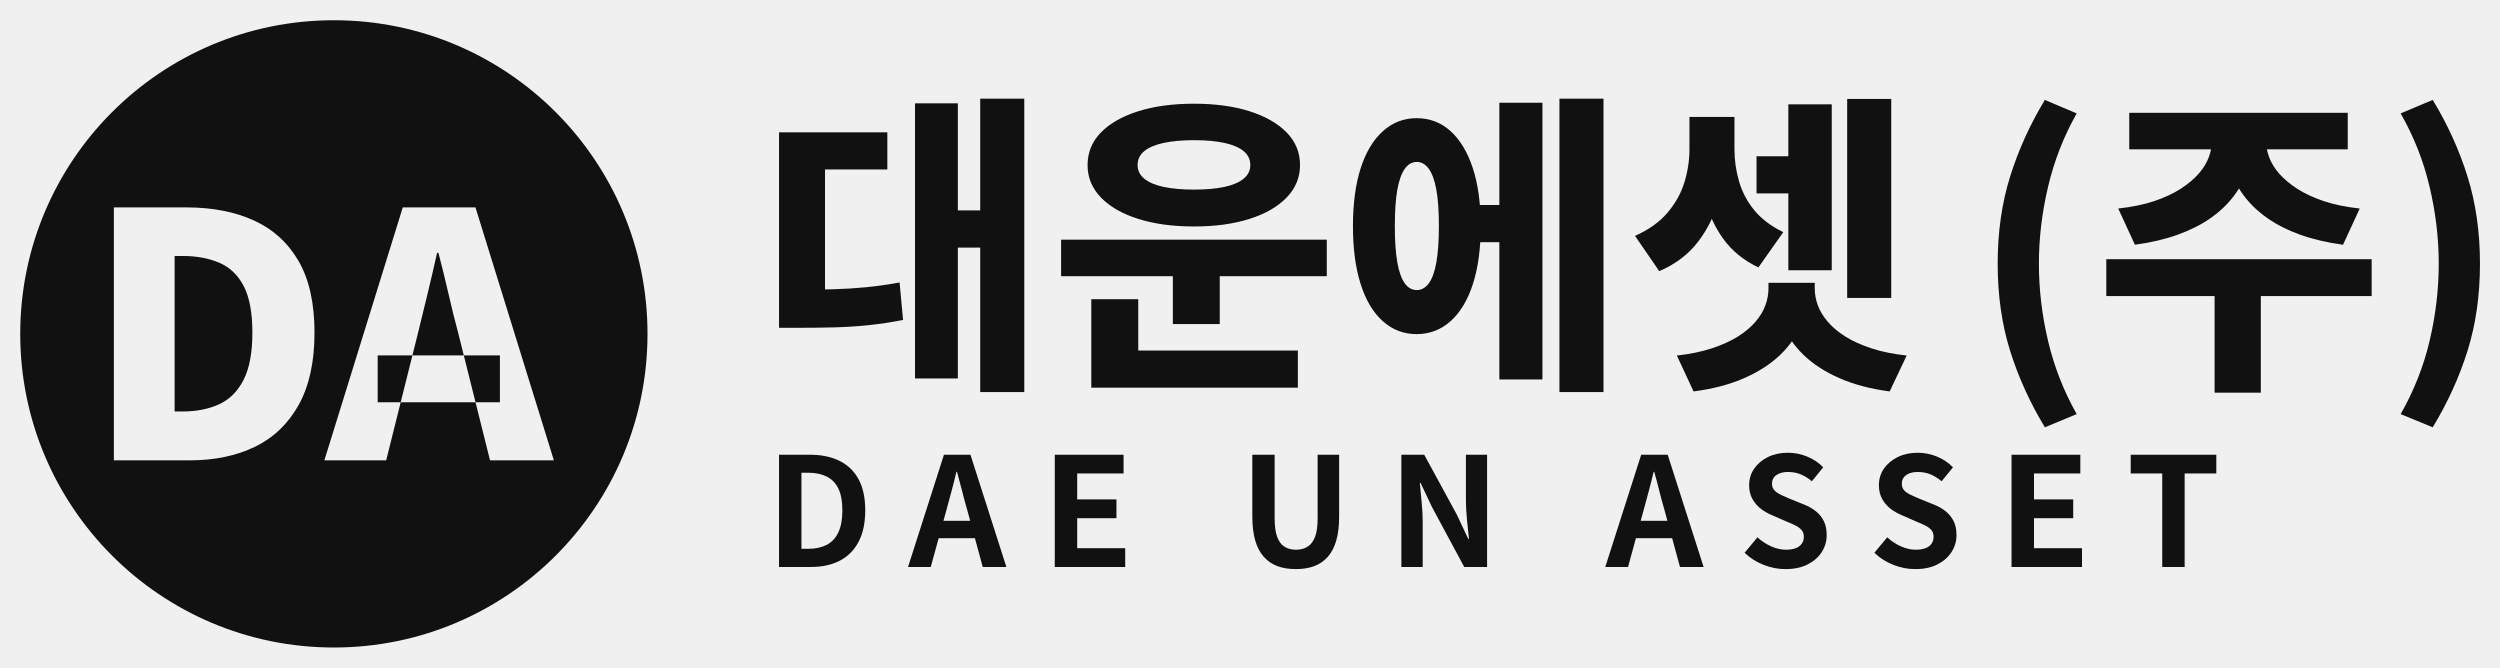
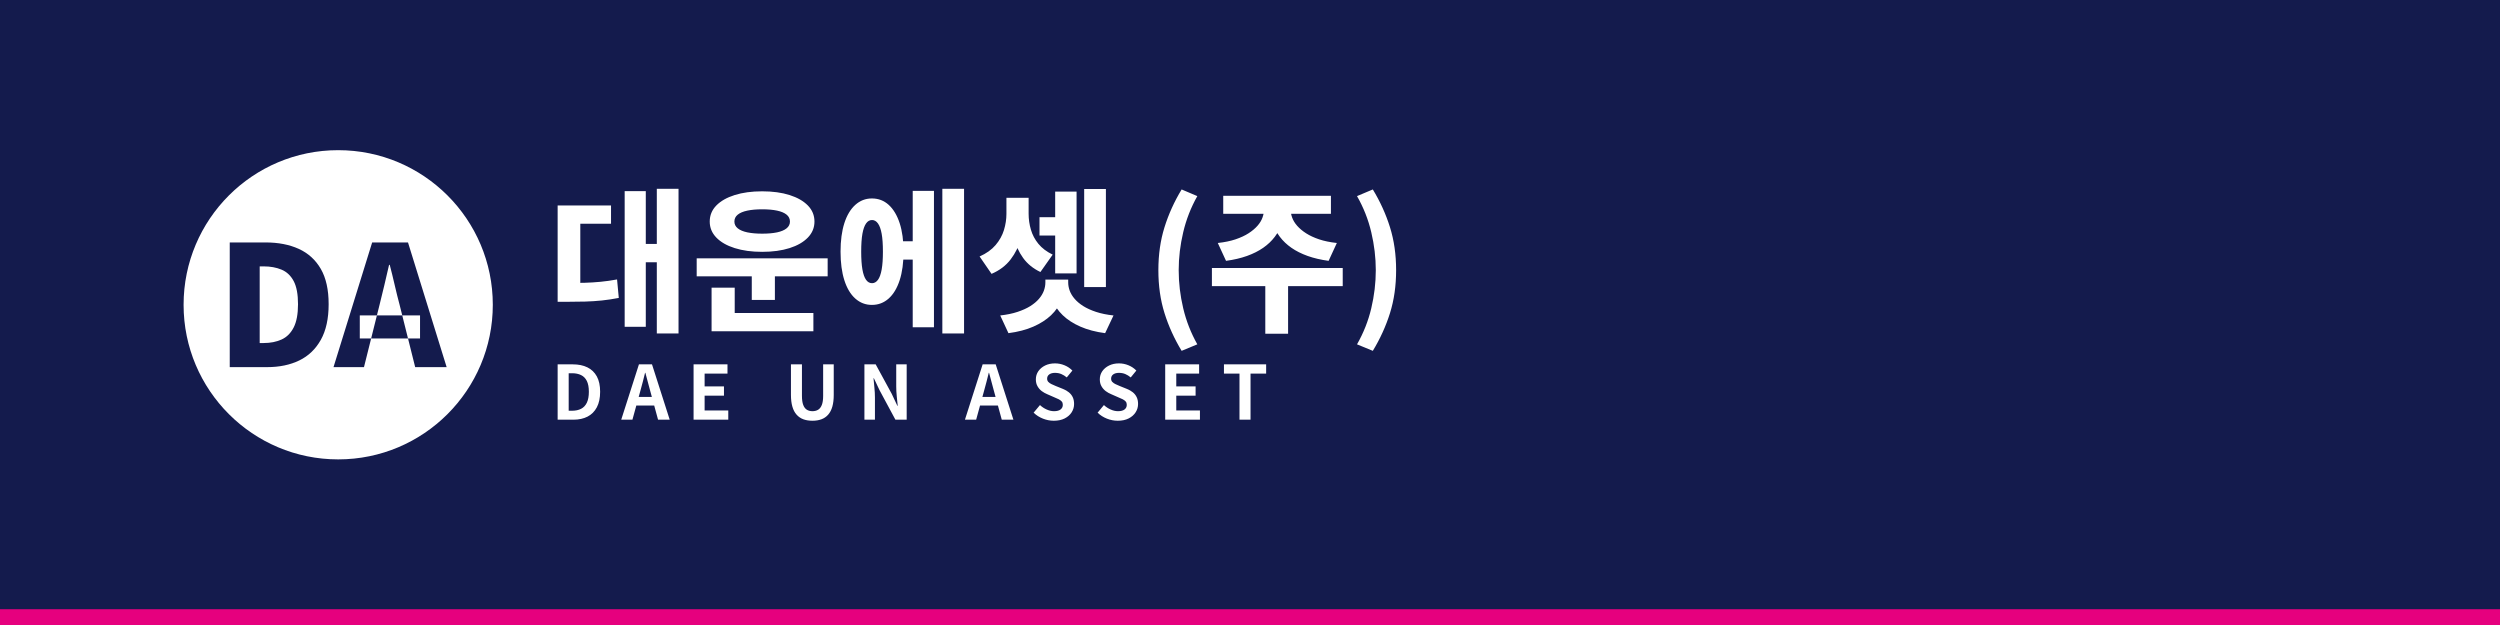
- <svg xmlns="http://www.w3.org/2000/svg" viewBox="0 0 494.2 132" width="494.2" height="132" role="img" aria-label="대운에셋 주식회사 DAE UN ASSET">
-   <path fill-rule="evenodd" d="M4 66A62 62 0 1 0 128 66A62 62 0 1 0 4 66ZM22.51 91V41H36.87Q44.52 41 50.19 43.58Q55.87 46.17 59.02 51.6Q62.17 57.04 62.17 65.77Q62.17 74.42 59.05 80.03Q55.93 85.63 50.4 88.32Q44.86 91 37.54 91ZM34.52 81.34H36.13Q40.16 81.34 43.28 79.93Q46.4 78.52 48.15 75.09Q49.89 71.67 49.89 65.77Q49.89 59.79 48.15 56.5Q46.4 53.21 43.28 51.91Q40.16 50.6 36.13 50.6H34.52ZM64.12 91 79.62 41H93.99L109.49 91H96.87L90.63 66.03Q89.62 62.28 88.65 58.05Q87.68 53.82 86.67 49.99H86.4Q85.53 53.89 84.52 58.08Q83.52 62.28 82.58 66.03L76.34 91ZM74.66 79.52V70.26H98.82V79.52Z" fill="#111111" />
-   <path d="M193.77 19.5H202.48V77.5H193.77ZM186.61 41.59H195.82V48.94H186.61ZM180.88 20.43H189.35V74.82H180.88ZM154 57.27H158.17Q161.53 57.27 164.77 57.18Q168 57.09 171.21 56.78Q174.41 56.47 177.83 55.84L178.52 63.25Q175.03 63.93 171.7 64.28Q168.38 64.62 165.05 64.71Q161.72 64.8 158.17 64.8H154ZM154 26.16H175.41V33.5H163.09V60.88H154ZM209.76 47.38H262.28V54.6H209.76ZM231.85 52.11H241.12V64.06H231.85ZM215.73 69.29H256.56V76.63H215.73ZM215.73 59.14H225.01V71.09H215.73ZM236.02 20.5Q242.31 20.5 247.01 21.99Q251.7 23.48 254.35 26.19Q256.99 28.9 256.99 32.63Q256.99 36.3 254.35 39.04Q251.7 41.78 247.01 43.27Q242.31 44.77 236.02 44.77Q229.74 44.77 225.01 43.27Q220.28 41.78 217.63 39.04Q214.99 36.3 214.99 32.63Q214.99 28.9 217.63 26.19Q220.28 23.48 225.01 21.99Q229.74 20.5 236.02 20.5ZM236.02 27.71Q232.6 27.71 230.08 28.24Q227.56 28.77 226.22 29.86Q224.88 30.95 224.88 32.63Q224.88 34.25 226.22 35.34Q227.56 36.43 230.08 36.96Q232.6 37.48 236.02 37.48Q239.51 37.48 242 36.96Q244.48 36.43 245.82 35.34Q247.16 34.25 247.16 32.63Q247.16 30.95 245.82 29.86Q244.48 28.77 242 28.24Q239.51 27.71 236.02 27.71ZM290.1 40.53H299.25V47.88H290.1ZM308.27 19.5H316.98V77.5H308.27ZM296.39 20.31H304.91V75.01H296.39ZM280.02 23.36Q283.94 23.36 286.77 25.94Q289.6 28.52 291.16 33.28Q292.71 38.05 292.71 44.7Q292.71 51.36 291.16 56.15Q289.6 60.95 286.74 63.5Q283.88 66.05 280.02 66.05Q276.22 66.05 273.36 63.5Q270.5 60.95 268.97 56.15Q267.45 51.36 267.45 44.7Q267.45 38.05 268.97 33.28Q270.5 28.52 273.36 25.94Q276.22 23.36 280.02 23.36ZM280.08 32.01Q278.65 32.01 277.69 33.38Q276.72 34.75 276.22 37.52Q275.73 40.29 275.73 44.7Q275.73 49.06 276.22 51.86Q276.72 54.66 277.69 56Q278.65 57.34 280.08 57.34Q281.45 57.34 282.45 56Q283.44 54.66 283.94 51.86Q284.44 49.06 284.44 44.7Q284.44 40.29 283.94 37.52Q283.44 34.75 282.45 33.38Q281.45 32.01 280.08 32.01ZM347.23 30.89H355.94V38.23H347.23ZM365.15 19.56H373.86V58.89H365.15ZM353.52 20.62H362.1V53.42H353.52ZM349.59 55.91H357.44V57.03Q357.44 60.76 356.07 64.12Q354.7 67.48 351.87 70.19Q349.03 72.89 344.77 74.76Q340.51 76.63 334.78 77.38L331.48 70.28Q335.41 69.85 338.42 68.85Q341.44 67.85 343.56 66.52Q345.67 65.18 347.01 63.62Q348.35 62.07 348.97 60.39Q349.59 58.71 349.59 57.03ZM350.96 55.91H358.74V57.03Q358.74 58.71 359.36 60.39Q359.99 62.07 361.33 63.62Q362.66 65.18 364.78 66.52Q366.89 67.85 369.91 68.85Q372.93 69.85 376.91 70.28L373.55 77.38Q367.89 76.63 363.63 74.76Q359.36 72.89 356.56 70.19Q353.76 67.48 352.36 64.12Q350.96 60.76 350.96 57.03ZM333.97 23.11H341.13V29.52Q341.13 34.56 339.82 39.32Q338.52 44.08 335.65 47.82Q332.79 51.55 328 53.6L323.21 46.63Q327.25 44.83 329.62 42.06Q331.98 39.29 332.98 36.02Q333.97 32.76 333.97 29.52ZM335.84 23.11H342.87V29.52Q342.87 32.76 343.78 35.87Q344.68 38.98 346.79 41.56Q348.91 44.14 352.52 45.89L347.6 52.86Q343.25 50.8 340.66 47.22Q338.08 43.65 336.96 39.07Q335.84 34.5 335.84 29.52ZM404.23 84.47Q399.82 77.19 397.36 69.35Q394.9 61.51 394.9 52.11Q394.9 42.77 397.36 34.9Q399.82 27.03 404.23 19.75L410.52 22.42Q406.66 29.27 404.86 36.92Q403.05 44.58 403.05 52.11Q403.05 59.76 404.86 67.39Q406.66 75.01 410.52 81.86ZM437.28 26.16H445.24V27.65Q445.24 30.7 444.34 33.5Q443.44 36.3 441.57 38.76Q439.71 41.22 436.94 43.15Q434.17 45.08 430.43 46.42Q426.7 47.75 422.03 48.38L418.73 41.22Q422.78 40.78 425.83 39.76Q428.88 38.73 431.06 37.33Q433.23 35.93 434.63 34.34Q436.03 32.76 436.66 31.01Q437.28 29.27 437.28 27.65ZM439.95 26.16H447.92V27.65Q447.92 29.27 448.54 31.01Q449.17 32.76 450.57 34.34Q451.97 35.93 454.14 37.33Q456.32 38.73 459.37 39.76Q462.42 40.78 466.47 41.22L463.17 48.38Q458.5 47.75 454.77 46.42Q451.03 45.08 448.26 43.15Q445.49 41.22 443.63 38.76Q441.76 36.3 440.86 33.5Q439.95 30.7 439.95 27.65ZM437.78 56.53H446.92V77.62H437.78ZM416.37 51.24H468.83V58.52H416.37ZM420.91 22.3H464.1V29.52H420.91ZM480.9 84.47 474.56 81.86Q478.48 75.01 480.28 67.39Q482.09 59.76 482.09 52.11Q482.09 44.58 480.28 36.92Q478.48 29.27 474.56 22.42L480.9 19.75Q485.32 27.03 487.78 34.9Q490.24 42.77 490.24 52.11Q490.24 61.51 487.78 69.35Q485.32 77.19 480.9 84.47Z" fill="#111111" />
-   <path d="M154 112.08V89.89H160.08Q163.49 89.89 165.93 91.09Q168.38 92.29 169.71 94.71Q171.04 97.14 171.04 100.88Q171.04 104.62 169.72 107.11Q168.4 109.6 166.01 110.84Q163.61 112.08 160.32 112.08ZM158.43 108.49H159.78Q161.88 108.49 163.39 107.72Q164.9 106.96 165.71 105.27Q166.52 103.58 166.52 100.88Q166.52 98.18 165.71 96.55Q164.9 94.92 163.39 94.19Q161.88 93.45 159.78 93.45H158.43ZM179.5 112.08 186.6 89.89H191.84L198.94 112.08H194.27L191.12 100.52Q190.61 98.78 190.15 96.91Q189.68 95.04 189.18 93.27H189.06Q188.64 95.07 188.14 96.93Q187.65 98.78 187.17 100.52L183.99 112.08ZM183.9 106.39V102.95H194.45V106.39ZM208.51 112.08V89.89H222.11V93.6H212.94V98.72H220.7V102.44H212.94V108.37H222.43V112.08ZM256.19 112.5Q254.12 112.5 252.54 111.92Q250.95 111.33 249.83 110.07Q248.7 108.82 248.13 106.84Q247.56 104.86 247.56 102.11V89.89H251.97V102.5Q251.97 104.8 252.48 106.15Q252.99 107.5 253.93 108.08Q254.87 108.67 256.19 108.67Q257.51 108.67 258.47 108.08Q259.42 107.5 259.95 106.15Q260.47 104.8 260.47 102.5V89.89H264.72V102.11Q264.72 104.86 264.16 106.84Q263.59 108.82 262.48 110.07Q261.37 111.33 259.78 111.92Q258.2 112.5 256.19 112.5ZM277.02 112.08V89.89H281.54L287.98 101.72L290.23 106.51H290.38Q290.2 104.77 289.99 102.71Q289.78 100.64 289.78 98.75V89.89H293.97V112.08H289.45L283.07 100.22L280.82 95.46H280.67Q280.82 97.26 281.03 99.26Q281.24 101.27 281.24 103.19V112.08ZM317.33 112.08 324.43 89.89H329.67L336.77 112.08H332.1L328.95 100.52Q328.44 98.78 327.98 96.91Q327.52 95.04 327.01 93.27H326.89Q326.47 95.07 325.97 96.93Q325.48 98.78 325 100.52L321.83 112.08ZM321.74 106.39V102.95H332.28V106.39ZM352.96 112.5Q350.74 112.5 348.62 111.66Q346.49 110.82 344.87 109.27L347.42 106.21Q348.59 107.32 350.1 107.99Q351.61 108.67 353.05 108.67Q354.79 108.67 355.68 107.98Q356.58 107.29 356.58 106.12Q356.58 105.28 356.15 104.79Q355.71 104.29 354.97 103.9Q354.22 103.52 353.23 103.13L350.29 101.84Q349.19 101.39 348.15 100.63Q347.12 99.86 346.45 98.69Q345.77 97.53 345.77 95.91Q345.77 94.08 346.76 92.64Q347.75 91.21 349.48 90.35Q351.22 89.5 353.44 89.5Q355.41 89.5 357.24 90.25Q359.07 91 360.42 92.38L358.17 95.13Q357.12 94.26 355.98 93.78Q354.85 93.3 353.44 93.3Q352 93.3 351.15 93.92Q350.29 94.53 350.29 95.64Q350.29 96.42 350.77 96.93Q351.25 97.44 352.03 97.81Q352.81 98.18 353.74 98.57L356.64 99.74Q357.99 100.28 358.99 101.09Q360 101.9 360.55 103.04Q361.1 104.17 361.1 105.79Q361.1 107.59 360.13 109.12Q359.16 110.64 357.35 111.57Q355.53 112.5 352.96 112.5ZM378.61 112.5Q376.39 112.5 374.27 111.66Q372.14 110.82 370.53 109.27L373.07 106.21Q374.24 107.32 375.75 107.99Q377.26 108.67 378.7 108.67Q380.44 108.67 381.34 107.98Q382.23 107.29 382.23 106.12Q382.23 105.28 381.8 104.79Q381.37 104.29 380.62 103.9Q379.87 103.52 378.88 103.13L375.95 101.84Q374.84 101.39 373.8 100.63Q372.77 99.86 372.1 98.69Q371.42 97.53 371.42 95.91Q371.42 94.08 372.41 92.64Q373.4 91.21 375.14 90.35Q376.87 89.5 379.09 89.5Q381.07 89.5 382.89 90.25Q384.72 91 386.07 92.38L383.82 95.13Q382.77 94.26 381.64 93.78Q380.5 93.3 379.09 93.3Q377.65 93.3 376.8 93.92Q375.95 94.53 375.95 95.64Q375.95 96.42 376.42 96.93Q376.9 97.44 377.68 97.81Q378.46 98.18 379.39 98.57L382.29 99.74Q383.64 100.28 384.65 101.09Q385.65 101.9 386.2 103.04Q386.76 104.17 386.76 105.79Q386.76 107.59 385.78 109.12Q384.81 110.64 383 111.57Q381.19 112.5 378.61 112.5ZM397.64 112.08V89.89H411.24V93.6H402.08V98.72H409.83V102.44H402.08V108.37H411.57V112.08ZM427.43 112.08V93.6H421.2V89.89H438.12V93.6H431.86V112.08Z" fill="#111111" />
+ <svg xmlns="http://www.w3.org/2000/svg" viewBox="0 0 1584 396" width="1584" height="396" role="img" aria-label="대운에셋 주식회사 DAE UN ASSET">
+   <rect width="1584" height="396" fill="#141B4D" />
+   <g transform="translate(110 88.83) scale(1.58)">
+     <path fill-rule="evenodd" d="M4 66A62 62 0 1 0 128 66A62 62 0 1 0 4 66ZM22.51 91V41H36.87Q44.52 41 50.19 43.58Q55.87 46.17 59.02 51.6Q62.17 57.04 62.17 65.77Q62.17 74.42 59.05 80.03Q55.93 85.63 50.4 88.32Q44.86 91 37.54 91ZM34.52 81.34H36.13Q40.16 81.34 43.28 79.93Q46.4 78.52 48.15 75.09Q49.89 71.67 49.89 65.77Q49.89 59.79 48.15 56.5Q46.4 53.21 43.28 51.91Q40.16 50.6 36.13 50.6H34.52ZM64.12 91 79.62 41H93.99L109.49 91H96.87L90.63 66.03Q89.62 62.28 88.65 58.05Q87.68 53.82 86.67 49.99H86.4Q85.53 53.89 84.52 58.08Q83.52 62.28 82.58 66.03L76.34 91ZM74.66 79.52V70.26H98.82V79.52Z" fill="#FFFFFF" />
+     <path d="M193.77 19.5H202.48V77.5H193.77ZM186.61 41.59H195.82V48.94H186.61ZM180.88 20.43H189.35V74.82H180.88ZM154 57.27H158.17Q161.53 57.27 164.77 57.18Q168 57.09 171.21 56.78Q174.41 56.47 177.83 55.84L178.52 63.25Q175.03 63.93 171.7 64.28Q168.38 64.62 165.05 64.71Q161.72 64.8 158.17 64.8H154ZM154 26.16H175.41V33.5H163.09V60.88H154ZM209.76 47.38H262.28V54.6H209.76ZM231.85 52.11H241.12V64.06H231.85ZM215.73 69.29H256.56V76.63H215.73ZM215.73 59.14H225.01V71.09H215.73ZM236.02 20.5Q242.31 20.5 247.01 21.99Q251.7 23.48 254.35 26.19Q256.99 28.9 256.99 32.63Q256.99 36.3 254.35 39.04Q251.7 41.78 247.01 43.27Q242.31 44.77 236.02 44.77Q229.74 44.77 225.01 43.27Q220.28 41.78 217.63 39.04Q214.99 36.3 214.99 32.63Q214.99 28.9 217.63 26.19Q220.28 23.48 225.01 21.99Q229.74 20.5 236.02 20.5ZM236.02 27.71Q232.6 27.71 230.08 28.24Q227.56 28.77 226.22 29.86Q224.88 30.95 224.88 32.63Q224.88 34.25 226.22 35.34Q227.56 36.43 230.08 36.96Q232.6 37.48 236.02 37.48Q239.51 37.48 242 36.96Q244.48 36.43 245.82 35.34Q247.16 34.25 247.16 32.63Q247.16 30.95 245.82 29.86Q244.48 28.77 242 28.24Q239.51 27.71 236.02 27.71ZM290.1 40.53H299.25V47.88H290.1ZM308.27 19.5H316.98V77.5H308.27ZM296.39 20.31H304.91V75.01H296.39ZM280.02 23.36Q283.94 23.36 286.77 25.94Q289.6 28.52 291.16 33.28Q292.71 38.05 292.71 44.7Q292.71 51.36 291.16 56.15Q289.6 60.95 286.74 63.5Q283.88 66.05 280.02 66.05Q276.22 66.05 273.36 63.5Q270.5 60.95 268.97 56.15Q267.45 51.36 267.45 44.7Q267.45 38.05 268.97 33.28Q270.5 28.52 273.36 25.94Q276.22 23.36 280.02 23.36ZM280.08 32.01Q278.65 32.01 277.69 33.38Q276.72 34.75 276.22 37.52Q275.73 40.29 275.73 44.7Q275.73 49.06 276.22 51.86Q276.72 54.66 277.69 56Q278.65 57.34 280.08 57.34Q281.45 57.34 282.45 56Q283.44 54.66 283.94 51.86Q284.44 49.06 284.44 44.7Q284.44 40.29 283.94 37.52Q283.44 34.75 282.45 33.38Q281.45 32.01 280.08 32.01ZM347.23 30.89H355.94V38.23H347.23ZM365.15 19.56H373.86V58.89H365.15ZM353.52 20.62H362.1V53.42H353.52ZM349.59 55.91H357.44V57.03Q357.44 60.76 356.07 64.12Q354.7 67.48 351.87 70.19Q349.03 72.89 344.77 74.76Q340.51 76.63 334.78 77.38L331.48 70.28Q335.41 69.85 338.42 68.85Q341.44 67.85 343.56 66.52Q345.67 65.18 347.01 63.62Q348.35 62.07 348.97 60.39Q349.59 58.71 349.59 57.03ZM350.96 55.91H358.74V57.03Q358.74 58.71 359.36 60.39Q359.99 62.07 361.33 63.62Q362.66 65.18 364.78 66.52Q366.89 67.85 369.91 68.85Q372.93 69.85 376.91 70.28L373.55 77.38Q367.89 76.63 363.63 74.76Q359.36 72.89 356.56 70.19Q353.76 67.48 352.36 64.12Q350.96 60.76 350.96 57.03ZM333.97 23.11H341.13V29.52Q341.13 34.56 339.82 39.32Q338.52 44.08 335.65 47.82Q332.79 51.55 328 53.6L323.21 46.63Q327.25 44.83 329.62 42.06Q331.98 39.29 332.98 36.02Q333.97 32.76 333.97 29.52ZM335.84 23.11H342.87V29.52Q342.87 32.76 343.78 35.87Q344.68 38.98 346.79 41.56Q348.91 44.14 352.52 45.89L347.6 52.86Q343.25 50.8 340.66 47.22Q338.08 43.65 336.96 39.07Q335.84 34.5 335.84 29.52ZM404.23 84.47Q399.82 77.19 397.36 69.35Q394.9 61.51 394.9 52.11Q394.9 42.77 397.36 34.9Q399.82 27.03 404.23 19.75L410.52 22.42Q406.66 29.27 404.86 36.92Q403.05 44.58 403.05 52.11Q403.05 59.76 404.86 67.39Q406.66 75.01 410.52 81.86ZM437.28 26.16H445.24V27.65Q445.24 30.7 444.34 33.5Q443.44 36.3 441.57 38.76Q439.71 41.22 436.94 43.15Q434.17 45.08 430.43 46.42Q426.7 47.75 422.03 48.38L418.73 41.22Q422.78 40.78 425.83 39.76Q428.88 38.73 431.06 37.33Q433.23 35.93 434.63 34.34Q436.03 32.76 436.66 31.01Q437.28 29.27 437.28 27.65ZM439.95 26.16H447.92V27.65Q447.92 29.27 448.54 31.01Q449.17 32.76 450.57 34.34Q451.97 35.93 454.14 37.33Q456.32 38.73 459.37 39.76Q462.42 40.78 466.47 41.22L463.17 48.38Q458.5 47.75 454.77 46.42Q451.03 45.08 448.26 43.15Q445.49 41.22 443.63 38.76Q441.76 36.3 440.86 33.5Q439.95 30.7 439.95 27.65ZM437.78 56.53H446.92V77.62H437.78ZM416.37 51.24H468.83V58.52H416.37ZM420.91 22.3H464.1V29.52H420.91ZM480.9 84.47 474.56 81.86Q478.48 75.01 480.28 67.39Q482.09 59.76 482.09 52.11Q482.09 44.58 480.28 36.92Q478.48 29.27 474.56 22.42L480.9 19.75Q485.32 27.03 487.78 34.9Q490.24 42.77 490.24 52.11Q490.24 61.51 487.78 69.35Q485.32 77.19 480.9 84.47Z" fill="#FFFFFF" />
+     <path d="M154 112.08V89.89H160.08Q163.49 89.89 165.93 91.09Q168.38 92.29 169.71 94.71Q171.04 97.14 171.04 100.88Q171.04 104.62 169.72 107.11Q168.4 109.6 166.01 110.84Q163.61 112.08 160.32 112.08ZM158.43 108.49H159.78Q161.88 108.49 163.39 107.72Q164.9 106.96 165.71 105.27Q166.52 103.58 166.52 100.88Q166.52 98.18 165.71 96.55Q164.9 94.92 163.39 94.19Q161.88 93.45 159.78 93.45H158.43ZM179.5 112.08 186.6 89.89H191.84L198.94 112.08H194.27L191.12 100.52Q190.61 98.78 190.15 96.91Q189.68 95.04 189.18 93.27H189.06Q188.64 95.07 188.14 96.93Q187.65 98.78 187.17 100.52L183.99 112.08ZM183.9 106.39V102.95H194.45V106.39ZM208.51 112.08V89.89H222.11V93.6H212.94V98.72H220.7V102.44H212.94V108.37H222.43V112.08ZM256.19 112.5Q254.12 112.5 252.54 111.92Q250.95 111.33 249.83 110.07Q248.7 108.82 248.13 106.84Q247.56 104.86 247.56 102.11V89.89H251.97V102.5Q251.97 104.8 252.48 106.15Q252.99 107.5 253.93 108.08Q254.87 108.67 256.19 108.67Q257.51 108.67 258.47 108.08Q259.42 107.5 259.95 106.15Q260.47 104.8 260.47 102.5V89.89H264.72V102.11Q264.72 104.86 264.16 106.84Q263.59 108.82 262.48 110.07Q261.37 111.33 259.78 111.92Q258.2 112.5 256.19 112.5ZM277.02 112.08V89.89H281.54L287.98 101.72L290.23 106.51H290.38Q290.2 104.77 289.99 102.71Q289.78 100.64 289.78 98.75V89.89H293.97V112.08H289.45L283.07 100.22L280.82 95.46H280.67Q280.82 97.26 281.03 99.26Q281.24 101.27 281.24 103.19V112.08ZM317.33 112.08 324.43 89.89H329.67L336.77 112.08H332.1L328.95 100.52Q328.44 98.78 327.98 96.91Q327.52 95.04 327.01 93.27H326.89Q326.47 95.07 325.97 96.93Q325.48 98.78 325 100.52L321.83 112.08ZM321.74 106.39V102.95H332.28V106.39ZM352.96 112.5Q350.74 112.5 348.62 111.66Q346.49 110.82 344.87 109.27L347.42 106.21Q348.59 107.32 350.1 107.99Q351.61 108.67 353.05 108.67Q354.79 108.67 355.68 107.98Q356.58 107.29 356.58 106.12Q356.58 105.28 356.15 104.79Q355.71 104.29 354.97 103.9Q354.22 103.52 353.23 103.13L350.29 101.84Q349.19 101.39 348.15 100.63Q347.12 99.86 346.45 98.69Q345.77 97.53 345.77 95.91Q345.77 94.08 346.76 92.64Q347.75 91.21 349.48 90.35Q351.22 89.5 353.44 89.5Q355.41 89.5 357.24 90.25Q359.07 91 360.42 92.38L358.17 95.13Q357.12 94.26 355.98 93.78Q354.85 93.3 353.44 93.3Q352 93.3 351.15 93.92Q350.29 94.53 350.29 95.64Q350.29 96.42 350.77 96.93Q351.25 97.44 352.03 97.81Q352.81 98.18 353.74 98.57L356.64 99.74Q357.99 100.28 358.99 101.09Q360 101.9 360.55 103.04Q361.1 104.17 361.1 105.79Q361.1 107.59 360.13 109.12Q359.16 110.64 357.35 111.57Q355.53 112.5 352.96 112.5ZM378.61 112.5Q376.39 112.5 374.27 111.66Q372.14 110.82 370.53 109.27L373.07 106.21Q374.24 107.32 375.75 107.99Q377.26 108.67 378.7 108.67Q380.44 108.67 381.34 107.98Q382.23 107.29 382.23 106.12Q382.23 105.28 381.8 104.79Q381.37 104.29 380.62 103.9Q379.87 103.52 378.88 103.13L375.95 101.84Q374.84 101.39 373.8 100.63Q372.77 99.86 372.1 98.69Q371.42 97.53 371.42 95.91Q371.42 94.08 372.41 92.64Q373.4 91.21 375.14 90.35Q376.87 89.5 379.09 89.5Q381.07 89.5 382.89 90.25Q384.72 91 386.07 92.38L383.82 95.13Q382.77 94.26 381.64 93.78Q380.5 93.3 379.09 93.3Q377.65 93.3 376.8 93.92Q375.95 94.53 375.95 95.64Q375.95 96.42 376.42 96.93Q376.9 97.44 377.68 97.81Q378.46 98.18 379.39 98.57L382.29 99.74Q383.64 100.28 384.65 101.09Q385.65 101.9 386.2 103.04Q386.76 104.17 386.76 105.79Q386.76 107.59 385.78 109.12Q384.81 110.64 383 111.57Q381.19 112.5 378.61 112.5ZM397.64 112.08V89.89H411.24V93.6H402.08V98.72H409.83V102.44H402.08V108.37H411.57V112.08ZM427.43 112.08V93.6H421.2V89.89H438.12V93.6H431.86V112.08Z" fill="#FFFFFF" />
+   </g>
+   <rect y="386" width="1584" height="10" fill="#E6007E" />
</svg>
